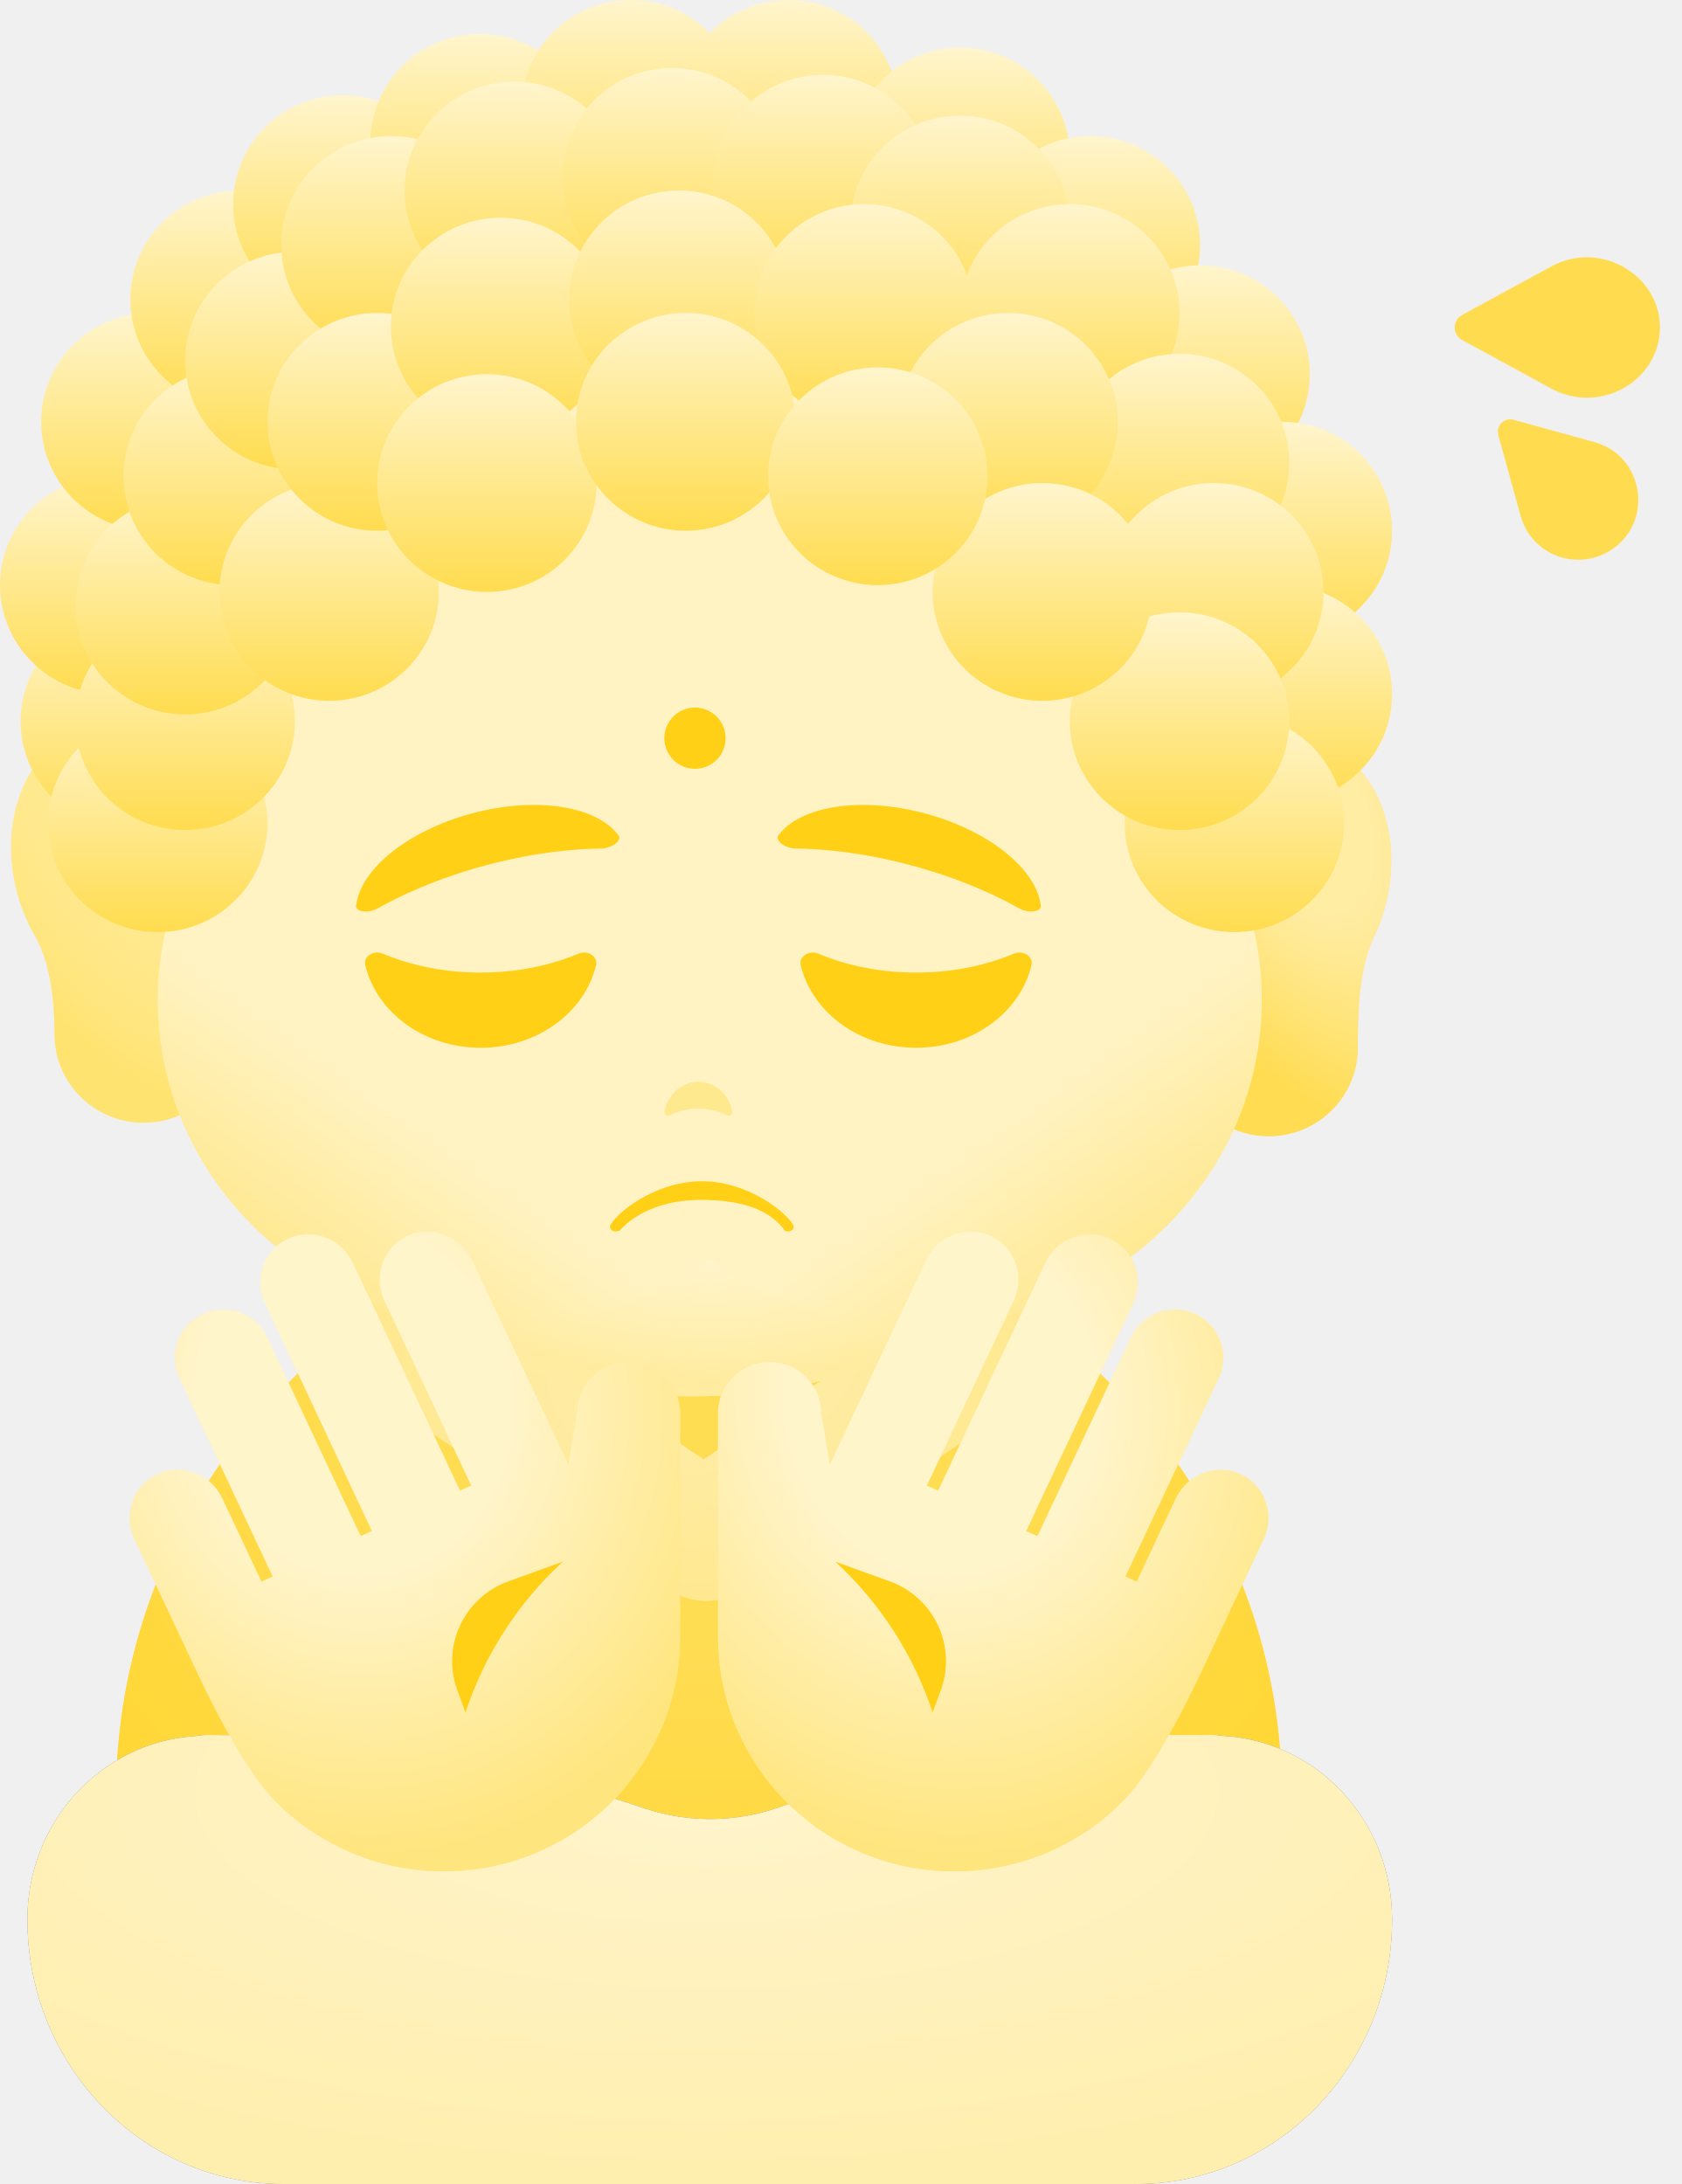
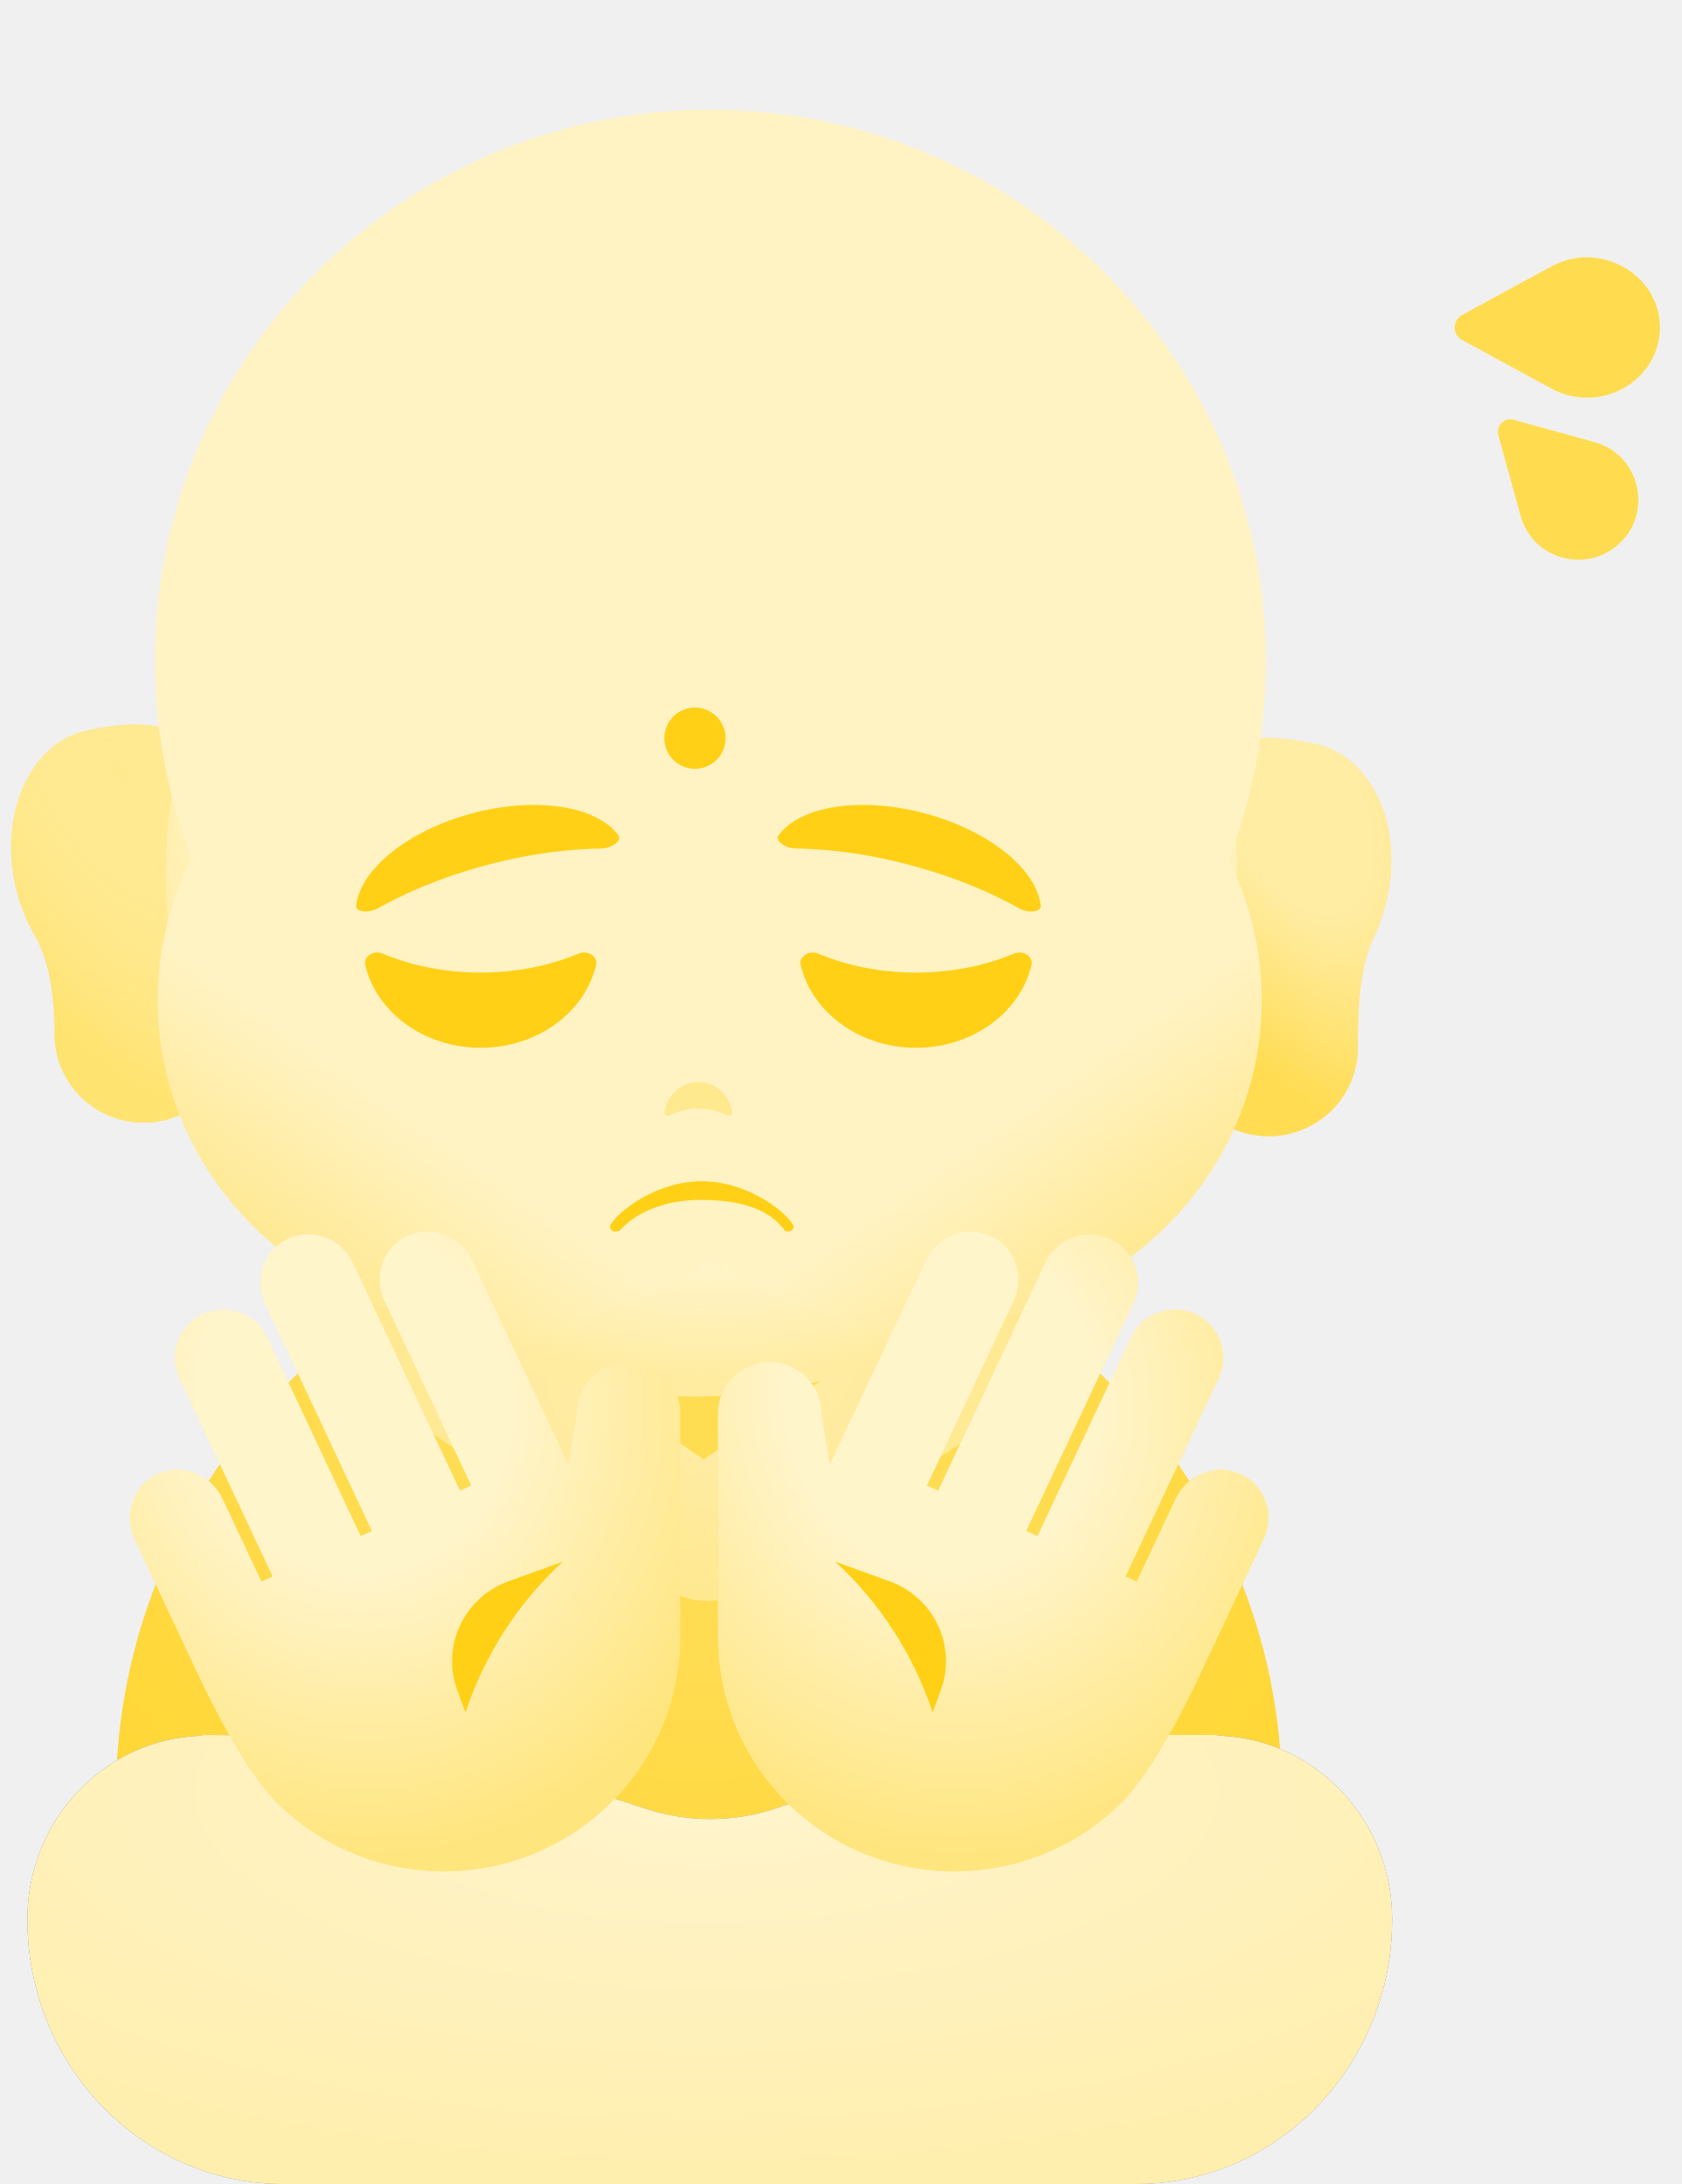
<svg xmlns="http://www.w3.org/2000/svg" width="107" height="139" viewBox="0 0 107 139" fill="none">
  <g id="ì ì Components">
    <g id="ë¶ì²">
      <g id="ë¶ì²_2">
        <g id="íì =ëª»ì°¸ìì, ìì=ë¸ë">
          <g id="art" clip-path="url(#clip0_260_4375)">
            <g id="ë¸ëë³´ì´">
              <g id="ë¶ì²_3">
                <g id="Group 5">
                  <g id="Rectangle 33">
                    <path d="M7.38 114.342C7.38 93.853 23.989 77.244 44.477 77.244C64.966 77.244 81.575 93.853 81.575 114.342V130.187H7.38V114.342Z" fill="#FFD015" />
                    <path d="M7.38 114.342C7.38 93.853 23.989 77.244 44.477 77.244C64.966 77.244 81.575 93.853 81.575 114.342V130.187H7.38V114.342Z" fill="url(#paint0_radial_260_4375)" fill-opacity="0.5" />
                  </g>
                  <g id="Union">
                    <path d="M61.428 81.712C63.318 80.443 65.878 80.947 67.147 82.837C68.416 84.728 67.912 87.289 66.022 88.558L47.219 101.184C45.561 102.297 43.387 102.047 42.021 100.693C41.583 100.579 41.155 100.392 40.758 100.126L23.531 88.558C21.641 87.289 21.137 84.728 22.406 82.837C23.675 80.947 26.236 80.443 28.126 81.712L44.776 92.893L61.428 81.712Z" fill="#FFF5D0" />
                    <path d="M61.428 81.712C63.318 80.443 65.878 80.947 67.147 82.837C68.416 84.728 67.912 87.289 66.022 88.558L47.219 101.184C45.561 102.297 43.387 102.047 42.021 100.693C41.583 100.579 41.155 100.392 40.758 100.126L23.531 88.558C21.641 87.289 21.137 84.728 22.406 82.837C23.675 80.947 26.236 80.443 28.126 81.712L44.776 92.893L61.428 81.712Z" fill="url(#paint1_radial_260_4375)" fill-opacity="0.5" />
                  </g>
                  <path id="Union_2" d="M76.784 48.502C78.435 46.458 81.506 46.87 83.738 47.355C87.269 48.124 89.295 52.534 88.263 57.206C88.072 58.068 87.791 58.878 87.436 59.622C86.465 61.66 86.401 64.427 86.401 66.685C86.401 69.794 83.862 72.314 80.728 72.314C77.596 72.314 75.056 69.794 75.056 66.685C75.056 63.997 75.552 60.645 75.266 57.972C75.145 56.847 75.206 55.644 75.476 54.424C75.855 52.705 75.824 49.692 76.784 48.502Z" fill="#FFDBE4" />
                  <g id="Union_3">
                    <path d="M76.784 48.502C78.435 46.458 81.506 46.87 83.738 47.355C87.269 48.124 89.295 52.534 88.263 57.206C88.072 58.068 87.791 58.878 87.436 59.622C86.465 61.66 86.401 64.427 86.401 66.685C86.401 69.794 83.862 72.314 80.728 72.314C77.596 72.314 75.056 69.794 75.056 66.685C75.056 63.997 75.552 60.645 75.266 57.972C75.145 56.847 75.206 55.644 75.476 54.424C75.855 52.705 75.824 49.692 76.784 48.502Z" fill="#FFE98F" />
                    <path d="M76.784 48.502C78.435 46.458 81.506 46.87 83.738 47.355C87.269 48.124 89.295 52.534 88.263 57.206C88.072 58.068 87.791 58.878 87.436 59.622C86.465 61.66 86.401 64.427 86.401 66.685C86.401 69.794 83.862 72.314 80.728 72.314C77.596 72.314 75.056 69.794 75.056 66.685C75.056 63.997 75.552 60.645 75.266 57.972C75.145 56.847 75.206 55.644 75.476 54.424C75.855 52.705 75.824 49.692 76.784 48.502Z" fill="url(#paint2_radial_260_4375)" fill-opacity="0.5" />
                  </g>
                  <g id="Union_4">
                    <path d="M5.498 46.497C7.73 46.011 10.802 45.599 12.452 47.644C13.412 48.834 13.381 51.847 13.761 53.565C13.961 54.471 14.046 55.367 14.027 56.228C13.964 59.167 14.813 62.886 14.813 65.826C14.813 68.935 12.273 71.456 9.14 71.456C6.007 71.456 3.468 68.935 3.468 65.826C3.468 63.775 3.237 61.306 2.205 59.533C1.657 58.591 1.232 57.517 0.973 56.348C-0.059 51.676 1.967 47.265 5.498 46.497Z" fill="#FFE98F" />
                    <path d="M5.498 46.497C7.73 46.011 10.802 45.599 12.452 47.644C13.412 48.834 13.381 51.847 13.761 53.565C13.961 54.471 14.046 55.367 14.027 56.228C13.964 59.167 14.813 62.886 14.813 65.826C14.813 68.935 12.273 71.456 9.14 71.456C6.007 71.456 3.468 68.935 3.468 65.826C3.468 63.775 3.237 61.306 2.205 59.533C1.657 58.591 1.232 57.517 0.973 56.348C-0.059 51.676 1.967 47.265 5.498 46.497Z" fill="url(#paint3_radial_260_4375)" fill-opacity="0.5" />
                  </g>
                  <path id="Vector" d="M45.066 87.74C63.578 87.74 78.584 72.849 78.584 54.479C78.584 36.109 63.578 21.218 45.066 21.218C26.555 21.218 11.548 36.109 11.548 54.479C11.548 72.849 26.555 87.74 45.066 87.74Z" fill="url(#paint4_linear_260_4375)" />
                  <g id="Vector_2">
                    <path d="M44.91 88.01C63.573 88.01 78.702 73.312 78.702 55.181C78.702 37.05 63.573 22.352 44.91 22.352C26.247 22.352 11.118 37.05 11.118 55.181C11.118 73.312 26.247 88.01 44.91 88.01Z" fill="#FFF5CD" />
                    <path d="M44.91 88.01C63.573 88.01 78.702 73.312 78.702 55.181C78.702 37.05 63.573 22.352 44.91 22.352C26.247 22.352 11.118 37.05 11.118 55.181C11.118 73.312 26.247 88.01 44.91 88.01Z" fill="url(#paint5_radial_260_4375)" fill-opacity="0.5" />
                  </g>
                  <g id="Vector_3">
                    <path d="M44.079 88.874C62.59 88.874 77.597 73.983 77.597 55.613C77.597 37.243 62.59 22.352 44.079 22.352C25.567 22.352 10.56 37.243 10.56 55.613C10.56 73.983 25.567 88.874 44.079 88.874Z" fill="#FFF5CD" />
                    <path d="M44.079 88.874C62.59 88.874 77.597 73.983 77.597 55.613C77.597 37.243 62.59 22.352 44.079 22.352C25.567 22.352 10.56 37.243 10.56 55.613C10.56 73.983 25.567 88.874 44.079 88.874Z" fill="url(#paint6_radial_260_4375)" fill-opacity="0.5" />
                  </g>
                  <path id="Vector_4" d="M31.854 84.439C43.904 84.439 53.673 75.133 53.673 63.654C53.673 52.175 43.904 42.869 31.854 42.869C19.805 42.869 10.036 52.175 10.036 63.654C10.036 75.133 19.805 84.439 31.854 84.439Z" fill="url(#paint7_linear_260_4375)" />
                  <path id="Vector_5" d="M58.474 84.439C70.523 84.439 80.292 75.133 80.292 63.654C80.292 52.175 70.523 42.869 58.474 42.869C46.424 42.869 36.655 52.175 36.655 63.654C36.655 75.133 46.424 84.439 58.474 84.439Z" fill="url(#paint8_linear_260_4375)" />
                  <path id="Vector_6" d="M45.202 77.134C64.723 77.134 80.548 61.431 80.548 42.059C80.548 22.688 64.723 6.985 45.202 6.985C25.681 6.985 9.856 22.688 9.856 42.059C9.856 61.431 25.681 77.134 45.202 77.134Z" fill="#FFF3C3" />
-                   <g id="Group 44">
-                     <path id="Vector_7" d="M8.291 52.828C12.147 52.828 15.273 49.726 15.273 45.9C15.273 42.074 12.147 38.972 8.291 38.972C4.435 38.972 1.31 42.074 1.31 45.9C1.31 49.726 4.435 52.828 8.291 52.828Z" fill="url(#paint9_linear_260_4375)" />
-                     <path id="Vector_8" d="M6.982 44.168C10.838 44.168 13.964 41.066 13.964 37.24C13.964 33.413 10.838 30.311 6.982 30.311C3.126 30.311 0 33.413 0 37.24C0 41.066 3.126 44.168 6.982 44.168Z" fill="url(#paint10_linear_260_4375)" />
-                     <path id="Vector_9" d="M9.6 33.776C13.456 33.776 16.582 30.674 16.582 26.848C16.582 23.021 13.456 19.919 9.6 19.919C5.744 19.919 2.618 23.021 2.618 26.848C2.618 30.674 5.744 33.776 9.6 33.776Z" fill="url(#paint11_linear_260_4375)" />
-                     <path id="Vector_10" d="M15.273 25.981C19.129 25.981 22.255 22.879 22.255 19.053C22.255 15.226 19.129 12.125 15.273 12.125C11.417 12.125 8.291 15.226 8.291 19.053C8.291 22.879 11.417 25.981 15.273 25.981Z" fill="url(#paint12_linear_260_4375)" />
-                     <path id="Vector_11" d="M21.818 19.919C25.674 19.919 28.8 16.817 28.8 12.991C28.8 9.164 25.674 6.062 21.818 6.062C17.962 6.062 14.836 9.164 14.836 12.991C14.836 16.817 17.962 19.919 21.818 19.919Z" fill="url(#paint13_linear_260_4375)" />
-                     <path id="Vector_12" d="M30.545 16.022C34.401 16.022 37.527 12.92 37.527 9.094C37.527 5.267 34.401 2.165 30.545 2.165C26.689 2.165 23.564 5.267 23.564 9.094C23.564 12.92 26.689 16.022 30.545 16.022Z" fill="url(#paint14_linear_260_4375)" />
-                     <path id="Vector_13" d="M40.146 13.857C44.002 13.857 47.128 10.755 47.128 6.928C47.128 3.102 44.002 -0 40.146 -0C36.29 -0 33.164 3.102 33.164 6.928C33.164 10.755 36.29 13.857 40.146 13.857Z" fill="url(#paint15_linear_260_4375)" />
-                     <path id="Vector_14" d="M50.182 13.857C54.038 13.857 57.164 10.755 57.164 6.928C57.164 3.102 54.038 -9.15527e-05 50.182 -9.15527e-05C46.326 -9.15527e-05 43.2 3.102 43.2 6.928C43.2 10.755 46.326 13.857 50.182 13.857Z" fill="url(#paint16_linear_260_4375)" />
-                     <path id="Vector_15" d="M61.091 16.888C64.947 16.888 68.073 13.786 68.073 9.96C68.073 6.133 64.947 3.031 61.091 3.031C57.235 3.031 54.109 6.133 54.109 9.96C54.109 13.786 57.235 16.888 61.091 16.888Z" fill="url(#paint17_linear_260_4375)" />
-                     <path id="Vector_16" d="M69.382 22.517C73.238 22.517 76.364 19.415 76.364 15.588C76.364 11.762 73.238 8.66 69.382 8.66C65.526 8.66 62.4 11.762 62.4 15.588C62.4 19.415 65.526 22.517 69.382 22.517Z" fill="url(#paint18_linear_260_4375)" />
-                     <path id="Vector_17" d="M76.365 30.744C80.221 30.744 83.347 27.643 83.347 23.816C83.347 19.99 80.221 16.888 76.365 16.888C72.509 16.888 69.383 19.99 69.383 23.816C69.383 27.643 72.509 30.744 76.365 30.744Z" fill="url(#paint19_linear_260_4375)" />
-                     <path id="Vector_18" d="M81.601 40.704C85.457 40.704 88.583 37.602 88.583 33.776C88.583 29.95 85.457 26.848 81.601 26.848C77.745 26.848 74.619 29.95 74.619 33.776C74.619 37.602 77.745 40.704 81.601 40.704Z" fill="url(#paint20_linear_260_4375)" />
-                     <path id="Vector_19" d="M81.601 51.096C85.457 51.096 88.583 47.994 88.583 44.168C88.583 40.341 85.457 37.239 81.601 37.239C77.745 37.239 74.619 40.341 74.619 44.168C74.619 47.994 77.745 51.096 81.601 51.096Z" fill="url(#paint21_linear_260_4375)" />
-                     <path id="Vector_20" d="M78.546 59.323C82.402 59.323 85.528 56.221 85.528 52.395C85.528 48.569 82.402 45.467 78.546 45.467C74.69 45.467 71.564 48.569 71.564 52.395C71.564 56.221 74.69 59.323 78.546 59.323Z" fill="url(#paint22_linear_260_4375)" />
-                     <path id="Vector_21" d="M10.037 59.323C13.893 59.323 17.018 56.221 17.018 52.395C17.018 48.569 13.893 45.467 10.037 45.467C6.181 45.467 3.055 48.569 3.055 52.395C3.055 56.221 6.181 59.323 10.037 59.323Z" fill="url(#paint23_linear_260_4375)" />
-                     <path id="Vector_22" d="M11.783 52.828C15.639 52.828 18.765 49.726 18.765 45.9C18.765 42.074 15.639 38.972 11.783 38.972C7.927 38.972 4.801 42.074 4.801 45.9C4.801 49.726 7.927 52.828 11.783 52.828Z" fill="url(#paint24_linear_260_4375)" />
-                     <path id="Vector_23" d="M11.783 45.467C15.639 45.467 18.765 42.365 18.765 38.539C18.765 34.712 15.639 31.61 11.783 31.61C7.927 31.61 4.801 34.712 4.801 38.539C4.801 42.365 7.927 45.467 11.783 45.467Z" fill="url(#paint25_linear_260_4375)" />
-                     <path id="Vector_24" d="M14.836 37.24C18.692 37.24 21.818 34.138 21.818 30.311C21.818 26.485 18.692 23.383 14.836 23.383C10.98 23.383 7.854 26.485 7.854 30.311C7.854 34.138 10.98 37.24 14.836 37.24Z" fill="url(#paint26_linear_260_4375)" />
-                     <path id="Vector_25" d="M18.764 29.878C22.62 29.878 25.746 26.776 25.746 22.95C25.746 19.123 22.62 16.022 18.764 16.022C14.908 16.022 11.782 19.123 11.782 22.95C11.782 26.776 14.908 29.878 18.764 29.878Z" fill="url(#paint27_linear_260_4375)" />
-                     <path id="Vector_26" d="M24.873 22.517C28.729 22.517 31.855 19.415 31.855 15.588C31.855 11.762 28.729 8.66 24.873 8.66C21.017 8.66 17.892 11.762 17.892 15.588C17.892 19.415 21.017 22.517 24.873 22.517Z" fill="url(#paint28_linear_260_4375)" />
-                     <path id="Vector_27" d="M32.727 19.053C36.583 19.053 39.709 15.951 39.709 12.124C39.709 8.298 36.583 5.196 32.727 5.196C28.871 5.196 25.745 8.298 25.745 12.124C25.745 15.951 28.871 19.053 32.727 19.053Z" fill="url(#paint29_linear_260_4375)" />
-                     <path id="Vector_28" d="M42.764 18.187C46.62 18.187 49.746 15.085 49.746 11.258C49.746 7.432 46.62 4.33 42.764 4.33C38.908 4.33 35.782 7.432 35.782 11.258C35.782 15.085 38.908 18.187 42.764 18.187Z" fill="url(#paint30_linear_260_4375)" />
-                     <path id="Vector_29" d="M52.365 18.619C56.221 18.619 59.346 15.518 59.346 11.691C59.346 7.865 56.221 4.763 52.365 4.763C48.509 4.763 45.383 7.865 45.383 11.691C45.383 15.518 48.509 18.619 52.365 18.619Z" fill="url(#paint31_linear_260_4375)" />
-                     <path id="Vector_30" d="M61.091 21.218C64.947 21.218 68.073 18.116 68.073 14.29C68.073 10.463 64.947 7.361 61.091 7.361C57.235 7.361 54.109 10.463 54.109 14.29C54.109 18.116 57.235 21.218 61.091 21.218Z" fill="url(#paint32_linear_260_4375)" />
-                     <path id="Vector_31" d="M68.074 26.847C71.93 26.847 75.055 23.745 75.055 19.919C75.055 16.092 71.93 12.99 68.074 12.99C64.218 12.99 61.092 16.092 61.092 19.919C61.092 23.745 64.218 26.847 68.074 26.847Z" fill="url(#paint33_linear_260_4375)" />
-                     <path id="Vector_32" d="M75.055 36.373C78.911 36.373 82.037 33.272 82.037 29.445C82.037 25.619 78.911 22.517 75.055 22.517C71.199 22.517 68.073 25.619 68.073 29.445C68.073 33.272 71.199 36.373 75.055 36.373Z" fill="url(#paint34_linear_260_4375)" />
-                     <path id="Vector_33" d="M77.238 44.601C81.094 44.601 84.22 41.499 84.22 37.672C84.22 33.846 81.094 30.744 77.238 30.744C73.382 30.744 70.256 33.846 70.256 37.672C70.256 41.499 73.382 44.601 77.238 44.601Z" fill="url(#paint35_linear_260_4375)" />
-                     <path id="Vector_34" d="M75.055 52.828C78.911 52.828 82.037 49.726 82.037 45.9C82.037 42.074 78.911 38.972 75.055 38.972C71.199 38.972 68.073 42.074 68.073 45.9C68.073 49.726 71.199 52.828 75.055 52.828Z" fill="url(#paint36_linear_260_4375)" />
-                     <path id="Vector_35" d="M20.946 44.601C24.802 44.601 27.928 41.499 27.928 37.672C27.928 33.846 24.802 30.744 20.946 30.744C17.09 30.744 13.964 33.846 13.964 37.672C13.964 41.499 17.09 44.601 20.946 44.601Z" fill="url(#paint37_linear_260_4375)" />
-                     <path id="Vector_36" d="M24 33.776C27.856 33.776 30.982 30.674 30.982 26.848C30.982 23.021 27.856 19.919 24 19.919C20.144 19.919 17.019 23.021 17.019 26.848C17.019 30.674 20.144 33.776 24 33.776Z" fill="url(#paint38_linear_260_4375)" />
-                     <path id="Vector_37" d="M31.855 27.713C35.711 27.713 38.837 24.611 38.837 20.785C38.837 16.958 35.711 13.857 31.855 13.857C27.999 13.857 24.873 16.958 24.873 20.785C24.873 24.611 27.999 27.713 31.855 27.713Z" fill="url(#paint39_linear_260_4375)" />
-                     <path id="Vector_38" d="M43.201 25.981C47.057 25.981 50.182 22.879 50.182 19.053C50.182 15.226 47.057 12.125 43.201 12.125C39.345 12.125 36.219 15.226 36.219 19.053C36.219 22.879 39.345 25.981 43.201 25.981Z" fill="url(#paint40_linear_260_4375)" />
-                     <path id="Vector_39" d="M54.982 26.847C58.838 26.847 61.964 23.745 61.964 19.919C61.964 16.092 58.838 12.99 54.982 12.99C51.126 12.99 48 16.092 48 19.919C48 23.745 51.126 26.847 54.982 26.847Z" fill="url(#paint41_linear_260_4375)" />
-                     <path id="Vector_40" d="M64.146 33.776C68.002 33.776 71.128 30.674 71.128 26.848C71.128 23.021 68.002 19.919 64.146 19.919C60.29 19.919 57.164 23.021 57.164 26.848C57.164 30.674 60.29 33.776 64.146 33.776Z" fill="url(#paint42_linear_260_4375)" />
-                     <path id="Vector_41" d="M66.328 44.601C70.183 44.601 73.309 41.499 73.309 37.672C73.309 33.846 70.183 30.744 66.328 30.744C62.472 30.744 59.346 33.846 59.346 37.672C59.346 41.499 62.472 44.601 66.328 44.601Z" fill="url(#paint43_linear_260_4375)" />
-                     <path id="Vector_42" d="M30.982 37.673C34.838 37.673 37.964 34.571 37.964 30.744C37.964 26.918 34.838 23.816 30.982 23.816C27.126 23.816 24 26.918 24 30.744C24 34.571 27.126 37.673 30.982 37.673Z" fill="url(#paint44_linear_260_4375)" />
-                     <path id="Vector_43" d="M43.637 33.776C47.493 33.776 50.619 30.674 50.619 26.848C50.619 23.021 47.493 19.919 43.637 19.919C39.781 19.919 36.655 23.021 36.655 26.848C36.655 30.674 39.781 33.776 43.637 33.776Z" fill="url(#paint45_linear_260_4375)" />
-                     <path id="Vector_44" d="M55.855 37.24C59.711 37.24 62.837 34.138 62.837 30.311C62.837 26.485 59.711 23.383 55.855 23.383C51.999 23.383 48.873 26.485 48.873 30.311C48.873 34.138 51.999 37.24 55.855 37.24Z" fill="url(#paint46_linear_260_4375)" />
-                   </g>
                  <path id="Vector 1" d="M24.953 103.281C24.085 103.281 23.868 110.803 23.868 114.564L25.821 118.035C25.893 113.117 25.821 103.281 24.953 103.281Z" fill="#FFADC2" />
                  <path id="Vector 2" d="M65.759 103.281C66.627 103.281 66.844 110.803 66.844 114.564L64.891 118.035C64.819 113.117 64.891 103.281 65.759 103.281Z" fill="#FFADC2" />
                  <g id="Vector_45">
                    <path d="M74.013 110.42C66.715 110.42 59.467 111.63 52.564 113.999L49.452 115.067C46.751 115.993 43.837 116.014 41.124 115.129L39.452 114.582C31.025 111.827 22.215 110.424 13.349 110.424H13.113C12.858 110.424 12.618 110.485 12.366 110.501C6.443 110.906 1.745 115.943 1.745 122.162C1.745 131.462 9.045 139 18.05 139H72.277C81.282 139 88.582 131.462 88.582 122.162C88.582 115.887 83.8 110.804 77.802 110.482C77.604 110.473 77.415 110.42 77.214 110.42H74.016H74.013Z" fill="#4E5968" />
                    <path d="M74.013 110.42C66.715 110.42 59.467 111.63 52.564 113.999L49.452 115.067C46.751 115.993 43.837 116.014 41.124 115.129L39.452 114.582C31.025 111.827 22.215 110.424 13.349 110.424H13.113C12.858 110.424 12.618 110.485 12.366 110.501C6.443 110.906 1.745 115.943 1.745 122.162C1.745 131.462 9.045 139 18.05 139H72.277C81.282 139 88.582 131.462 88.582 122.162C88.582 115.887 83.8 110.804 77.802 110.482C77.604 110.473 77.415 110.42 77.214 110.42H74.016H74.013Z" fill="#FFF5CD" />
                    <path d="M74.013 110.42C66.715 110.42 59.467 111.63 52.564 113.999L49.452 115.067C46.751 115.993 43.837 116.014 41.124 115.129L39.452 114.582C31.025 111.827 22.215 110.424 13.349 110.424H13.113C12.858 110.424 12.618 110.485 12.366 110.501C6.443 110.906 1.745 115.943 1.745 122.162C1.745 131.462 9.045 139 18.05 139H72.277C81.282 139 88.582 131.462 88.582 122.162C88.582 115.887 83.8 110.804 77.802 110.482C77.604 110.473 77.415 110.42 77.214 110.42H74.016H74.013Z" fill="url(#paint47_radial_260_4375)" fill-opacity="0.5" />
                  </g>
                </g>
                <g id="Group">
                  <g id="Vector_46">
                    <path d="M78.949 93.826C77.406 93.112 75.556 93.806 74.819 95.375L72.332 100.667L71.613 100.338L77.549 87.707C78.27 86.174 77.603 84.351 76.06 83.635C74.516 82.922 72.682 83.587 71.961 85.12L66.016 97.771L65.296 97.442L72.098 82.965C72.834 81.399 72.18 79.551 70.636 78.838C69.093 78.124 67.246 78.814 66.51 80.38L59.697 94.877L58.978 94.548L64.505 82.787C65.24 81.221 64.586 79.374 63.043 78.66C61.5 77.946 59.652 78.636 58.916 80.202C58.916 80.202 58.916 80.204 58.916 80.206L52.807 93.209L52.25 89.936C52.25 88.138 50.781 86.679 48.97 86.679C47.158 86.679 45.69 88.136 45.69 89.936V104.185C45.69 108.003 47.157 111.821 50.093 114.735C55.964 120.561 65.485 120.561 71.356 114.735C73.183 112.921 75.163 109.123 76.437 106.414C76.658 105.945 76.904 105.418 77.134 104.929L77.221 104.746C77.341 104.491 77.451 104.257 77.549 104.047L80.407 97.962C81.145 96.391 80.492 94.539 78.949 93.826Z" fill="#FFEA96" />
                    <path d="M78.949 93.826C77.406 93.112 75.556 93.806 74.819 95.375L72.332 100.667L71.613 100.338L77.549 87.707C78.27 86.174 77.603 84.351 76.06 83.635C74.516 82.922 72.682 83.587 71.961 85.12L66.016 97.771L65.296 97.442L72.098 82.965C72.834 81.399 72.18 79.551 70.636 78.838C69.093 78.124 67.246 78.814 66.51 80.38L59.697 94.877L58.978 94.548L64.505 82.787C65.24 81.221 64.586 79.374 63.043 78.66C61.5 77.946 59.652 78.636 58.916 80.202C58.916 80.202 58.916 80.204 58.916 80.206L52.807 93.209L52.25 89.936C52.25 88.138 50.781 86.679 48.97 86.679C47.158 86.679 45.69 88.136 45.69 89.936V104.185C45.69 108.003 47.157 111.821 50.093 114.735C55.964 120.561 65.485 120.561 71.356 114.735C73.183 112.921 75.163 109.123 76.437 106.414C76.658 105.945 76.904 105.418 77.134 104.929L77.221 104.746C77.341 104.491 77.451 104.257 77.549 104.047L80.407 97.962C81.145 96.391 80.492 94.539 78.949 93.826Z" fill="url(#paint48_radial_260_4375)" fill-opacity="0.5" />
                  </g>
                  <g id="Vector_47">
                    <path d="M39.997 86.677C38.185 86.677 36.716 88.135 36.716 89.934L36.16 93.207L30.05 80.204C30.05 80.204 30.05 80.202 30.05 80.2C29.315 78.635 27.467 77.945 25.924 78.658C24.38 79.372 23.726 81.22 24.462 82.785L29.988 94.547L29.269 94.876L22.457 80.378C21.721 78.813 19.873 78.123 18.33 78.836C16.787 79.55 16.133 81.398 16.868 82.963L23.67 97.441L22.951 97.77L17.006 85.118C16.285 83.583 14.45 82.92 12.907 83.634C11.363 84.347 10.697 86.17 11.418 87.705L17.354 100.336L16.635 100.665L14.148 95.374C13.41 93.802 11.561 93.109 10.018 93.824C8.474 94.539 7.822 96.389 8.559 97.96L11.418 104.045C11.517 104.255 11.626 104.489 11.746 104.744L11.833 104.927C12.063 105.416 12.309 105.943 12.53 106.412C13.803 109.121 15.783 112.919 17.611 114.733C23.482 120.559 33.003 120.559 38.874 114.733C41.81 111.819 43.277 108.001 43.277 104.183V89.934C43.277 88.137 41.808 86.677 39.997 86.677Z" fill="#FFEA96" />
                    <path d="M39.997 86.677C38.185 86.677 36.716 88.135 36.716 89.934L36.16 93.207L30.05 80.204C30.05 80.204 30.05 80.202 30.05 80.2C29.315 78.635 27.467 77.945 25.924 78.658C24.38 79.372 23.726 81.22 24.462 82.785L29.988 94.547L29.269 94.876L22.457 80.378C21.721 78.813 19.873 78.123 18.33 78.836C16.787 79.55 16.133 81.398 16.868 82.963L23.67 97.441L22.951 97.77L17.006 85.118C16.285 83.583 14.45 82.92 12.907 83.634C11.363 84.347 10.697 86.17 11.418 87.705L17.354 100.336L16.635 100.665L14.148 95.374C13.41 93.802 11.561 93.109 10.018 93.824C8.474 94.539 7.822 96.389 8.559 97.96L11.418 104.045C11.517 104.255 11.626 104.489 11.746 104.744L11.833 104.927C12.063 105.416 12.309 105.943 12.53 106.412C13.803 109.121 15.783 112.919 17.611 114.733C23.482 120.559 33.003 120.559 38.874 114.733C41.81 111.819 43.277 108.001 43.277 104.183V89.934C43.277 88.137 41.808 86.677 39.997 86.677Z" fill="url(#paint49_radial_260_4375)" fill-opacity="0.5" />
                  </g>
                  <path id="Vector_48" d="M35.814 99.393L32.356 100.642C29.529 101.663 28.07 104.766 29.099 107.572L29.617 108.987C30.831 105.35 32.941 102.032 35.814 99.393Z" fill="#FFD015" />
                  <path id="Vector_49" d="M53.152 99.393L56.61 100.642C59.438 101.663 60.896 104.766 59.867 107.572L59.349 108.987C58.136 105.35 56.025 102.032 53.152 99.393Z" fill="#FFD015" />
                </g>
              </g>
            </g>
            <g id="fluent-emoji-high-contrast:sweat-droplets">
              <path id="Vector_50" d="M102.339 16.581C100.996 16.18 99.764 16.4 98.741 16.942L93.049 20.041C92.902 20.118 92.78 20.233 92.694 20.375C92.609 20.516 92.564 20.678 92.564 20.843C92.564 21.008 92.609 21.17 92.694 21.312C92.78 21.453 92.902 21.568 93.049 21.645L98.665 24.704C99.347 25.079 100.127 25.312 100.968 25.312C103.807 25.312 106.056 22.874 105.555 20.055C105.263 18.424 103.981 17.075 102.339 16.581ZM103.808 30.023C103.274 28.996 102.417 28.421 101.499 28.148L96.313 26.718C95.724 26.553 95.183 27.094 95.34 27.689L96.752 32.801C96.924 33.424 97.231 34.012 97.724 34.505C98.121 34.901 98.599 35.204 99.125 35.395C99.652 35.586 100.213 35.659 100.771 35.609C101.329 35.56 101.869 35.389 102.353 35.108C102.838 34.827 103.255 34.444 103.575 33.985C104.39 32.835 104.465 31.275 103.808 30.023Z" fill="#FFDC4F" />
            </g>
            <g id="Group 4">
              <path id="Vector_51" d="M44.223 48.931C45.299 48.931 46.171 48.059 46.171 46.983C46.171 45.906 45.299 45.034 44.223 45.034C43.147 45.034 42.274 45.906 42.274 46.983C42.274 48.059 43.147 48.931 44.223 48.931Z" fill="#FFD015" />
              <path id="Vector_52" d="M39.249 78.367C39.301 78.356 39.358 78.347 39.411 78.336C40.544 77.074 42.432 76.367 44.576 76.367C47.404 76.367 49.056 77.078 49.962 78.347C49.996 78.354 50.033 78.359 50.067 78.367C50.296 78.419 50.523 78.258 50.502 78.043C50.228 77.317 47.718 75.181 44.658 75.181C41.598 75.181 39.087 77.317 38.815 78.043C38.793 78.258 39.02 78.419 39.249 78.367Z" fill="#FFD015" />
              <path id="Vector_53" d="M24.355 60.693C23.777 60.449 23.113 60.878 23.242 61.419C23.955 64.426 26.972 66.685 30.586 66.685C34.199 66.685 37.217 64.426 37.93 61.419C38.059 60.878 37.394 60.449 36.816 60.693C35.556 61.227 33.409 61.899 30.586 61.899C27.763 61.899 25.616 61.227 24.355 60.693Z" fill="#FFD015" />
              <path id="Vector_54" d="M64.525 60.693C65.102 60.449 65.766 60.878 65.638 61.419C64.924 64.426 61.907 66.685 58.294 66.685C54.68 66.685 51.663 64.426 50.95 61.419C50.821 60.878 51.485 60.449 52.063 60.693C53.324 61.227 55.471 61.899 58.294 61.899C61.114 61.899 63.264 61.227 64.525 60.693Z" fill="#FFD015" />
              <path id="Vector_55" d="M38.224 54.005C38.925 53.998 39.601 53.5 39.354 53.165C37.988 51.308 34.142 50.668 30.035 51.768C25.929 52.868 22.918 55.346 22.663 57.638C22.617 58.05 23.451 58.144 24.062 57.8C25.396 57.047 27.712 55.93 30.92 55.071C34.126 54.212 36.692 54.021 38.224 54.005Z" fill="#FFD015" />
              <path id="Vector_56" d="M64.826 57.799C65.437 58.144 66.271 58.05 66.225 57.637C65.97 55.346 62.959 52.868 58.853 51.768C54.746 50.668 50.9 51.307 49.534 53.165C49.288 53.499 49.963 53.998 50.665 54.005C52.196 54.021 54.76 54.211 57.968 55.07C61.173 55.929 63.492 57.047 64.826 57.799Z" fill="#FFD015" />
              <path id="Vector_57" d="M46.272 70.99C46.442 71.078 46.637 70.924 46.599 70.731C46.389 69.657 45.502 68.85 44.439 68.85C43.376 68.85 42.489 69.657 42.279 70.731C42.241 70.924 42.437 71.078 42.607 70.99C42.977 70.8 43.609 70.56 44.439 70.56C45.269 70.56 45.901 70.8 46.272 70.99Z" fill="#FFE98F" />
            </g>
          </g>
        </g>
      </g>
    </g>
  </g>
  <defs>
    <radialGradient id="paint0_radial_260_4375" cx="0" cy="0" r="1" gradientUnits="userSpaceOnUse" gradientTransform="translate(44.3063 89.3455) rotate(90) scale(40.8414 49.4285)">
      <stop offset="0.401" stop-color="#FFE98F" />
      <stop offset="1" stop-color="#FFDC4F" />
    </radialGradient>
    <radialGradient id="paint1_radial_260_4375" cx="0" cy="0" r="1" gradientTransform="matrix(-20.601 5.29627 3.92241 14.8695 44.8391 86.2661)" gradientUnits="userSpaceOnUse">
      <stop offset="0.023" stop-color="#FFE98F" />
      <stop offset="1" stop-color="#FFDC4F" />
    </radialGradient>
    <radialGradient id="paint2_radial_260_4375" cx="0" cy="0" r="1" gradientTransform="matrix(1.8157e-07 19.053 -15.9408 -11.6142 81.6012 50.0135)" gradientUnits="userSpaceOnUse">
      <stop offset="0.369" stop-color="#FFF1B9" />
      <stop offset="1" stop-color="#FFD015" />
    </radialGradient>
    <radialGradient id="paint3_radial_260_4375" cx="0" cy="0" r="1" gradientTransform="matrix(1.90097e-07 19.053 -16.6894 -11.6142 7.55702 49.1552)" gradientUnits="userSpaceOnUse">
      <stop stop-color="#FFF1B9" stop-opacity="0" />
      <stop offset="1" stop-color="#FFDD52" />
    </radialGradient>
    <linearGradient id="paint4_linear_260_4375" x1="45.066" y1="21.218" x2="45.066" y2="87.74" gradientUnits="userSpaceOnUse">
      <stop stop-color="#FFDBE4" />
      <stop offset="1" stop-color="#FFCDD7" />
    </linearGradient>
    <radialGradient id="paint5_radial_260_4375" cx="0" cy="0" r="1" gradientTransform="matrix(3.48273e-06 33.9779 -36.3731 -1.44264 44.7892 52.9104)" gradientUnits="userSpaceOnUse">
      <stop offset="0.12" stop-color="#FFF5CD" />
      <stop offset="1" stop-color="#FEEEAA" />
    </radialGradient>
    <radialGradient id="paint6_radial_260_4375" cx="0" cy="0" r="1" gradientTransform="matrix(3.45452e-06 34.4252 -36.0785 -1.46164 43.9588 53.3127)" gradientUnits="userSpaceOnUse">
      <stop offset="0.771" stop-color="#FFDC4F" stop-opacity="0" />
      <stop offset="1" stop-color="#FFDC4F" stop-opacity="0.7" />
    </radialGradient>
    <linearGradient id="paint7_linear_260_4375" x1="25.696" y1="70.897" x2="16.987" y2="83.185" gradientUnits="userSpaceOnUse">
      <stop stop-color="#FFF3C3" />
      <stop offset="1" stop-color="#FFE685" />
    </linearGradient>
    <linearGradient id="paint8_linear_260_4375" x1="64.632" y1="70.897" x2="73.341" y2="83.185" gradientUnits="userSpaceOnUse">
      <stop stop-color="#FFF3C3" />
      <stop offset="1" stop-color="#FFE685" />
    </linearGradient>
-     <linearGradient id="paint9_linear_260_4375" x1="8.291" y1="38.972" x2="8.291" y2="52.828" gradientUnits="userSpaceOnUse">
-       <stop stop-color="#FFF5CD" />
-       <stop offset="1" stop-color="#FFDC4F" />
-     </linearGradient>
-     <linearGradient id="paint10_linear_260_4375" x1="6.982" y1="30.311" x2="6.982" y2="44.168" gradientUnits="userSpaceOnUse">
-       <stop stop-color="#FFF5CD" />
-       <stop offset="1" stop-color="#FFDC4F" />
-     </linearGradient>
-     <linearGradient id="paint11_linear_260_4375" x1="9.6" y1="19.919" x2="9.6" y2="33.776" gradientUnits="userSpaceOnUse">
-       <stop stop-color="#FFF5CD" />
-       <stop offset="1" stop-color="#FFDC4F" />
-     </linearGradient>
-     <linearGradient id="paint12_linear_260_4375" x1="15.273" y1="12.125" x2="15.273" y2="25.981" gradientUnits="userSpaceOnUse">
-       <stop stop-color="#FFF5CD" />
-       <stop offset="1" stop-color="#FFDC4F" />
-     </linearGradient>
-     <linearGradient id="paint13_linear_260_4375" x1="21.818" y1="6.062" x2="21.818" y2="19.919" gradientUnits="userSpaceOnUse">
-       <stop stop-color="#FFF5CD" />
-       <stop offset="1" stop-color="#FFDC4F" />
-     </linearGradient>
-     <linearGradient id="paint14_linear_260_4375" x1="30.545" y1="2.165" x2="30.545" y2="16.022" gradientUnits="userSpaceOnUse">
-       <stop stop-color="#FFF5CD" />
-       <stop offset="1" stop-color="#FFDC4F" />
-     </linearGradient>
-     <linearGradient id="paint15_linear_260_4375" x1="40.146" y1="-0" x2="40.146" y2="13.857" gradientUnits="userSpaceOnUse">
-       <stop stop-color="#FFF5CD" />
-       <stop offset="1" stop-color="#FFDC4F" />
-     </linearGradient>
-     <linearGradient id="paint16_linear_260_4375" x1="50.182" y1="-9.15527e-05" x2="50.182" y2="13.857" gradientUnits="userSpaceOnUse">
-       <stop stop-color="#FFF5CD" />
-       <stop offset="1" stop-color="#FFDC4F" />
-     </linearGradient>
-     <linearGradient id="paint17_linear_260_4375" x1="61.091" y1="3.031" x2="61.091" y2="16.888" gradientUnits="userSpaceOnUse">
-       <stop stop-color="#FFF5CD" />
-       <stop offset="1" stop-color="#FFDC4F" />
-     </linearGradient>
-     <linearGradient id="paint18_linear_260_4375" x1="69.382" y1="8.66" x2="69.382" y2="22.517" gradientUnits="userSpaceOnUse">
-       <stop stop-color="#FFF5CD" />
-       <stop offset="1" stop-color="#FFDC4F" />
-     </linearGradient>
-     <linearGradient id="paint19_linear_260_4375" x1="76.365" y1="16.888" x2="76.365" y2="30.744" gradientUnits="userSpaceOnUse">
-       <stop stop-color="#FFF5CD" />
-       <stop offset="1" stop-color="#FFDC4F" />
-     </linearGradient>
-     <linearGradient id="paint20_linear_260_4375" x1="81.601" y1="26.848" x2="81.601" y2="40.704" gradientUnits="userSpaceOnUse">
-       <stop stop-color="#FFF5CD" />
-       <stop offset="1" stop-color="#FFDC4F" />
-     </linearGradient>
-     <linearGradient id="paint21_linear_260_4375" x1="81.601" y1="37.239" x2="81.601" y2="51.096" gradientUnits="userSpaceOnUse">
-       <stop stop-color="#FFF5CD" />
-       <stop offset="1" stop-color="#FFDC4F" />
-     </linearGradient>
-     <linearGradient id="paint22_linear_260_4375" x1="78.546" y1="45.467" x2="78.546" y2="59.323" gradientUnits="userSpaceOnUse">
-       <stop stop-color="#FFF5CD" />
-       <stop offset="1" stop-color="#FFDC4F" />
-     </linearGradient>
-     <linearGradient id="paint23_linear_260_4375" x1="10.037" y1="45.467" x2="10.037" y2="59.323" gradientUnits="userSpaceOnUse">
-       <stop stop-color="#FFF5CD" />
-       <stop offset="1" stop-color="#FFDC4F" />
-     </linearGradient>
-     <linearGradient id="paint24_linear_260_4375" x1="11.783" y1="38.972" x2="11.783" y2="52.828" gradientUnits="userSpaceOnUse">
-       <stop stop-color="#FFF5CD" />
-       <stop offset="1" stop-color="#FFDC4F" />
-     </linearGradient>
-     <linearGradient id="paint25_linear_260_4375" x1="11.783" y1="31.61" x2="11.783" y2="45.467" gradientUnits="userSpaceOnUse">
-       <stop stop-color="#FFF5CD" />
-       <stop offset="1" stop-color="#FFDC4F" />
-     </linearGradient>
-     <linearGradient id="paint26_linear_260_4375" x1="14.836" y1="23.383" x2="14.836" y2="37.24" gradientUnits="userSpaceOnUse">
-       <stop stop-color="#FFF5CD" />
-       <stop offset="1" stop-color="#FFDC4F" />
-     </linearGradient>
-     <linearGradient id="paint27_linear_260_4375" x1="18.764" y1="16.022" x2="18.764" y2="29.878" gradientUnits="userSpaceOnUse">
-       <stop stop-color="#FFF5CD" />
-       <stop offset="1" stop-color="#FFDC4F" />
-     </linearGradient>
-     <linearGradient id="paint28_linear_260_4375" x1="24.873" y1="8.66" x2="24.873" y2="22.517" gradientUnits="userSpaceOnUse">
-       <stop stop-color="#FFF5CD" />
-       <stop offset="1" stop-color="#FFDC4F" />
-     </linearGradient>
-     <linearGradient id="paint29_linear_260_4375" x1="32.727" y1="5.196" x2="32.727" y2="19.053" gradientUnits="userSpaceOnUse">
-       <stop stop-color="#FFF5CD" />
-       <stop offset="1" stop-color="#FFDC4F" />
-     </linearGradient>
-     <linearGradient id="paint30_linear_260_4375" x1="42.764" y1="4.33" x2="42.764" y2="18.187" gradientUnits="userSpaceOnUse">
-       <stop stop-color="#FFF5CD" />
-       <stop offset="1" stop-color="#FFDC4F" />
-     </linearGradient>
-     <linearGradient id="paint31_linear_260_4375" x1="52.365" y1="4.763" x2="52.365" y2="18.619" gradientUnits="userSpaceOnUse">
-       <stop stop-color="#FFF5CD" />
-       <stop offset="1" stop-color="#FFDC4F" />
-     </linearGradient>
-     <linearGradient id="paint32_linear_260_4375" x1="61.091" y1="7.361" x2="61.091" y2="21.218" gradientUnits="userSpaceOnUse">
-       <stop stop-color="#FFF5CD" />
-       <stop offset="1" stop-color="#FFDC4F" />
-     </linearGradient>
-     <linearGradient id="paint33_linear_260_4375" x1="68.074" y1="12.99" x2="68.074" y2="26.847" gradientUnits="userSpaceOnUse">
-       <stop stop-color="#FFF5CD" />
-       <stop offset="1" stop-color="#FFDC4F" />
-     </linearGradient>
-     <linearGradient id="paint34_linear_260_4375" x1="75.055" y1="22.517" x2="75.055" y2="36.373" gradientUnits="userSpaceOnUse">
-       <stop stop-color="#FFF5CD" />
-       <stop offset="1" stop-color="#FFDC4F" />
-     </linearGradient>
-     <linearGradient id="paint35_linear_260_4375" x1="77.238" y1="30.744" x2="77.238" y2="44.601" gradientUnits="userSpaceOnUse">
-       <stop stop-color="#FFF5CD" />
-       <stop offset="1" stop-color="#FFDC4F" />
-     </linearGradient>
-     <linearGradient id="paint36_linear_260_4375" x1="75.055" y1="38.972" x2="75.055" y2="52.828" gradientUnits="userSpaceOnUse">
-       <stop stop-color="#FFF5CD" />
-       <stop offset="1" stop-color="#FFDC4F" />
-     </linearGradient>
-     <linearGradient id="paint37_linear_260_4375" x1="20.946" y1="30.744" x2="20.946" y2="44.601" gradientUnits="userSpaceOnUse">
-       <stop stop-color="#FFF5CD" />
-       <stop offset="1" stop-color="#FFDC4F" />
-     </linearGradient>
-     <linearGradient id="paint38_linear_260_4375" x1="24" y1="19.919" x2="24" y2="33.776" gradientUnits="userSpaceOnUse">
-       <stop stop-color="#FFF5CD" />
-       <stop offset="1" stop-color="#FFDC4F" />
-     </linearGradient>
-     <linearGradient id="paint39_linear_260_4375" x1="31.855" y1="13.857" x2="31.855" y2="27.713" gradientUnits="userSpaceOnUse">
-       <stop stop-color="#FFF5CD" />
-       <stop offset="1" stop-color="#FFDC4F" />
-     </linearGradient>
-     <linearGradient id="paint40_linear_260_4375" x1="43.201" y1="12.125" x2="43.201" y2="25.981" gradientUnits="userSpaceOnUse">
-       <stop stop-color="#FFF5CD" />
-       <stop offset="1" stop-color="#FFDC4F" />
-     </linearGradient>
-     <linearGradient id="paint41_linear_260_4375" x1="54.982" y1="12.99" x2="54.982" y2="26.847" gradientUnits="userSpaceOnUse">
-       <stop stop-color="#FFF5CD" />
-       <stop offset="1" stop-color="#FFDC4F" />
-     </linearGradient>
-     <linearGradient id="paint42_linear_260_4375" x1="64.146" y1="19.919" x2="64.146" y2="33.776" gradientUnits="userSpaceOnUse">
-       <stop stop-color="#FFF5CD" />
-       <stop offset="1" stop-color="#FFDC4F" />
-     </linearGradient>
-     <linearGradient id="paint43_linear_260_4375" x1="66.328" y1="30.744" x2="66.328" y2="44.601" gradientUnits="userSpaceOnUse">
-       <stop stop-color="#FFF5CD" />
-       <stop offset="1" stop-color="#FFDC4F" />
-     </linearGradient>
-     <linearGradient id="paint44_linear_260_4375" x1="30.982" y1="23.816" x2="30.982" y2="37.673" gradientUnits="userSpaceOnUse">
-       <stop stop-color="#FFF5CD" />
-       <stop offset="1" stop-color="#FFDC4F" />
-     </linearGradient>
-     <linearGradient id="paint45_linear_260_4375" x1="43.637" y1="19.919" x2="43.637" y2="33.776" gradientUnits="userSpaceOnUse">
-       <stop stop-color="#FFF5CD" />
-       <stop offset="1" stop-color="#FFDC4F" />
-     </linearGradient>
-     <linearGradient id="paint46_linear_260_4375" x1="55.855" y1="23.383" x2="55.855" y2="37.24" gradientUnits="userSpaceOnUse">
-       <stop stop-color="#FFF5CD" />
-       <stop offset="1" stop-color="#FFDC4F" />
-     </linearGradient>
    <radialGradient id="paint47_radial_260_4375" cx="0" cy="0" r="1" gradientTransform="matrix(0.0180939 24.9049 -65.35 0.0415629 44.9454 114.095)" gradientUnits="userSpaceOnUse">
      <stop stop-color="#FFF5CD" />
      <stop offset="1" stop-color="#FFE98F" />
    </radialGradient>
    <radialGradient id="paint48_radial_260_4375" cx="0" cy="0" r="1" gradientTransform="matrix(3.12923 29.3117 -26.347 2.6452 60.0082 89.0966)" gradientUnits="userSpaceOnUse">
      <stop offset="0.378" stop-color="white" />
      <stop offset="1" stop-color="#FFE063" />
    </radialGradient>
    <radialGradient id="paint49_radial_260_4375" cx="0" cy="0" r="1" gradientTransform="matrix(3.12923 29.3117 -26.347 2.6452 22.5746 89.0949)" gradientUnits="userSpaceOnUse">
      <stop offset="0.378" stop-color="white" />
      <stop offset="1" stop-color="#FFE063" />
    </radialGradient>
    <clipPath id="clip0_260_4375">
      <rect width="107" height="139" fill="white" />
    </clipPath>
  </defs>
</svg>
